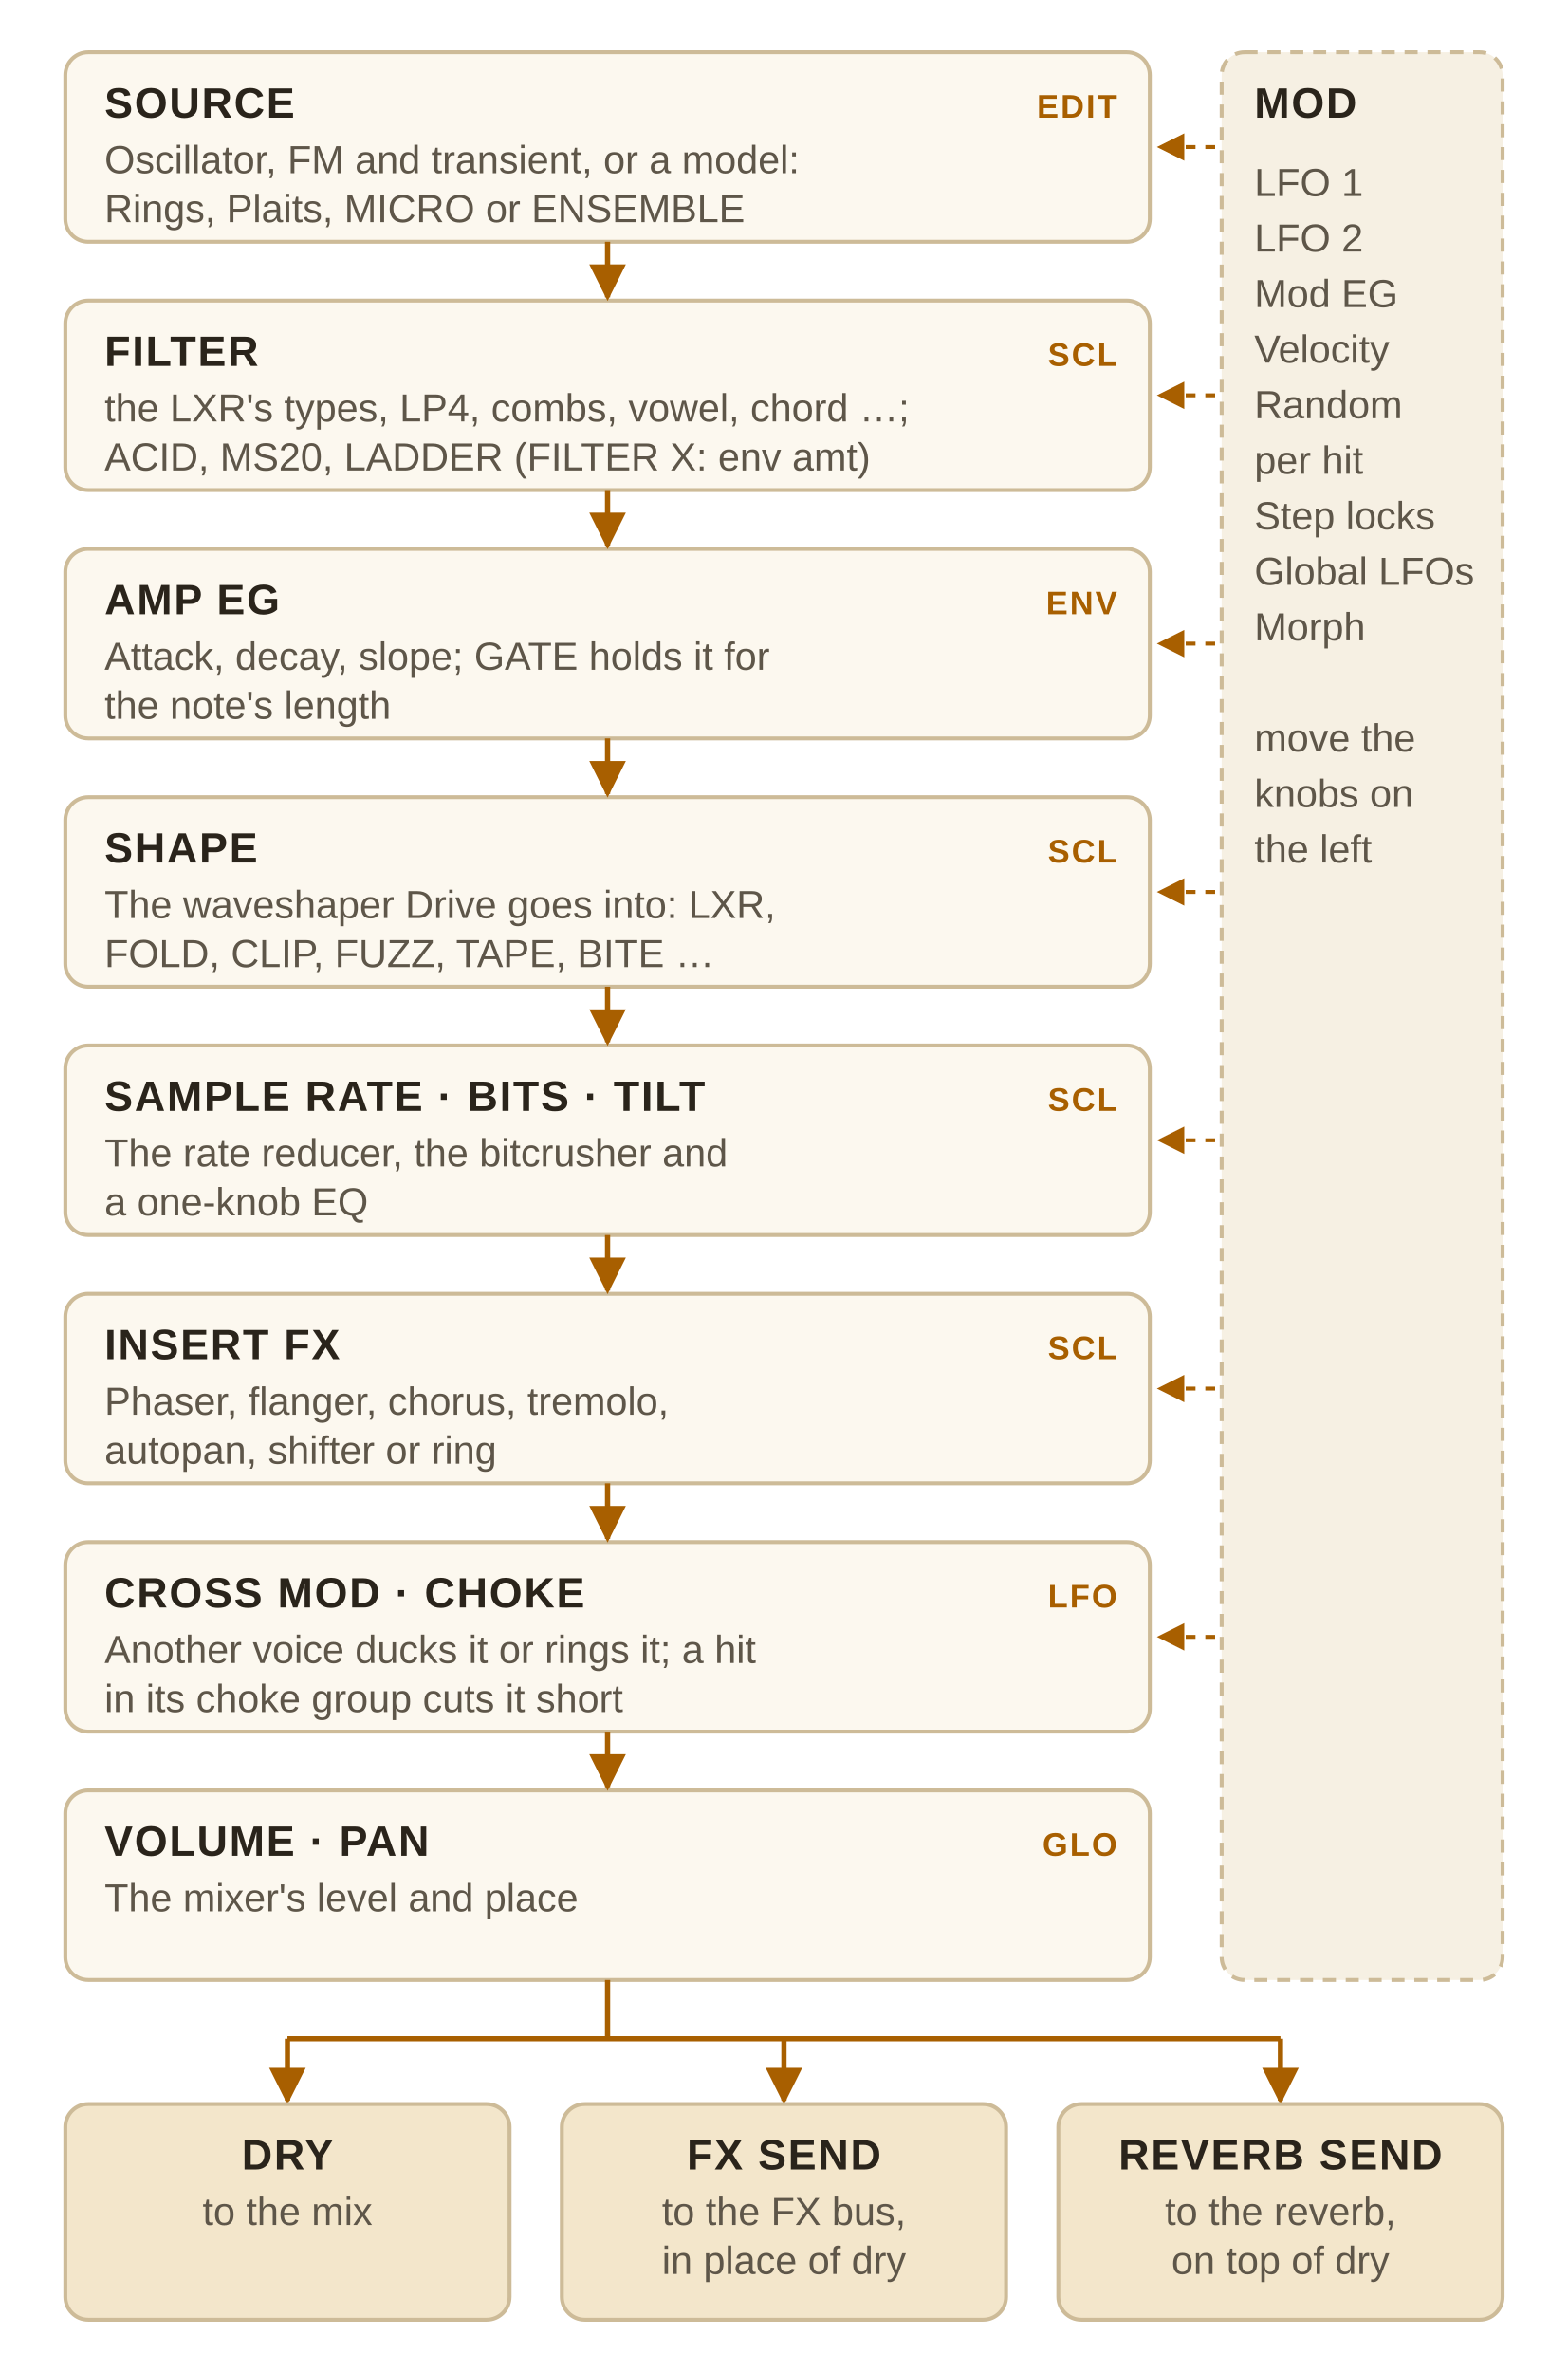
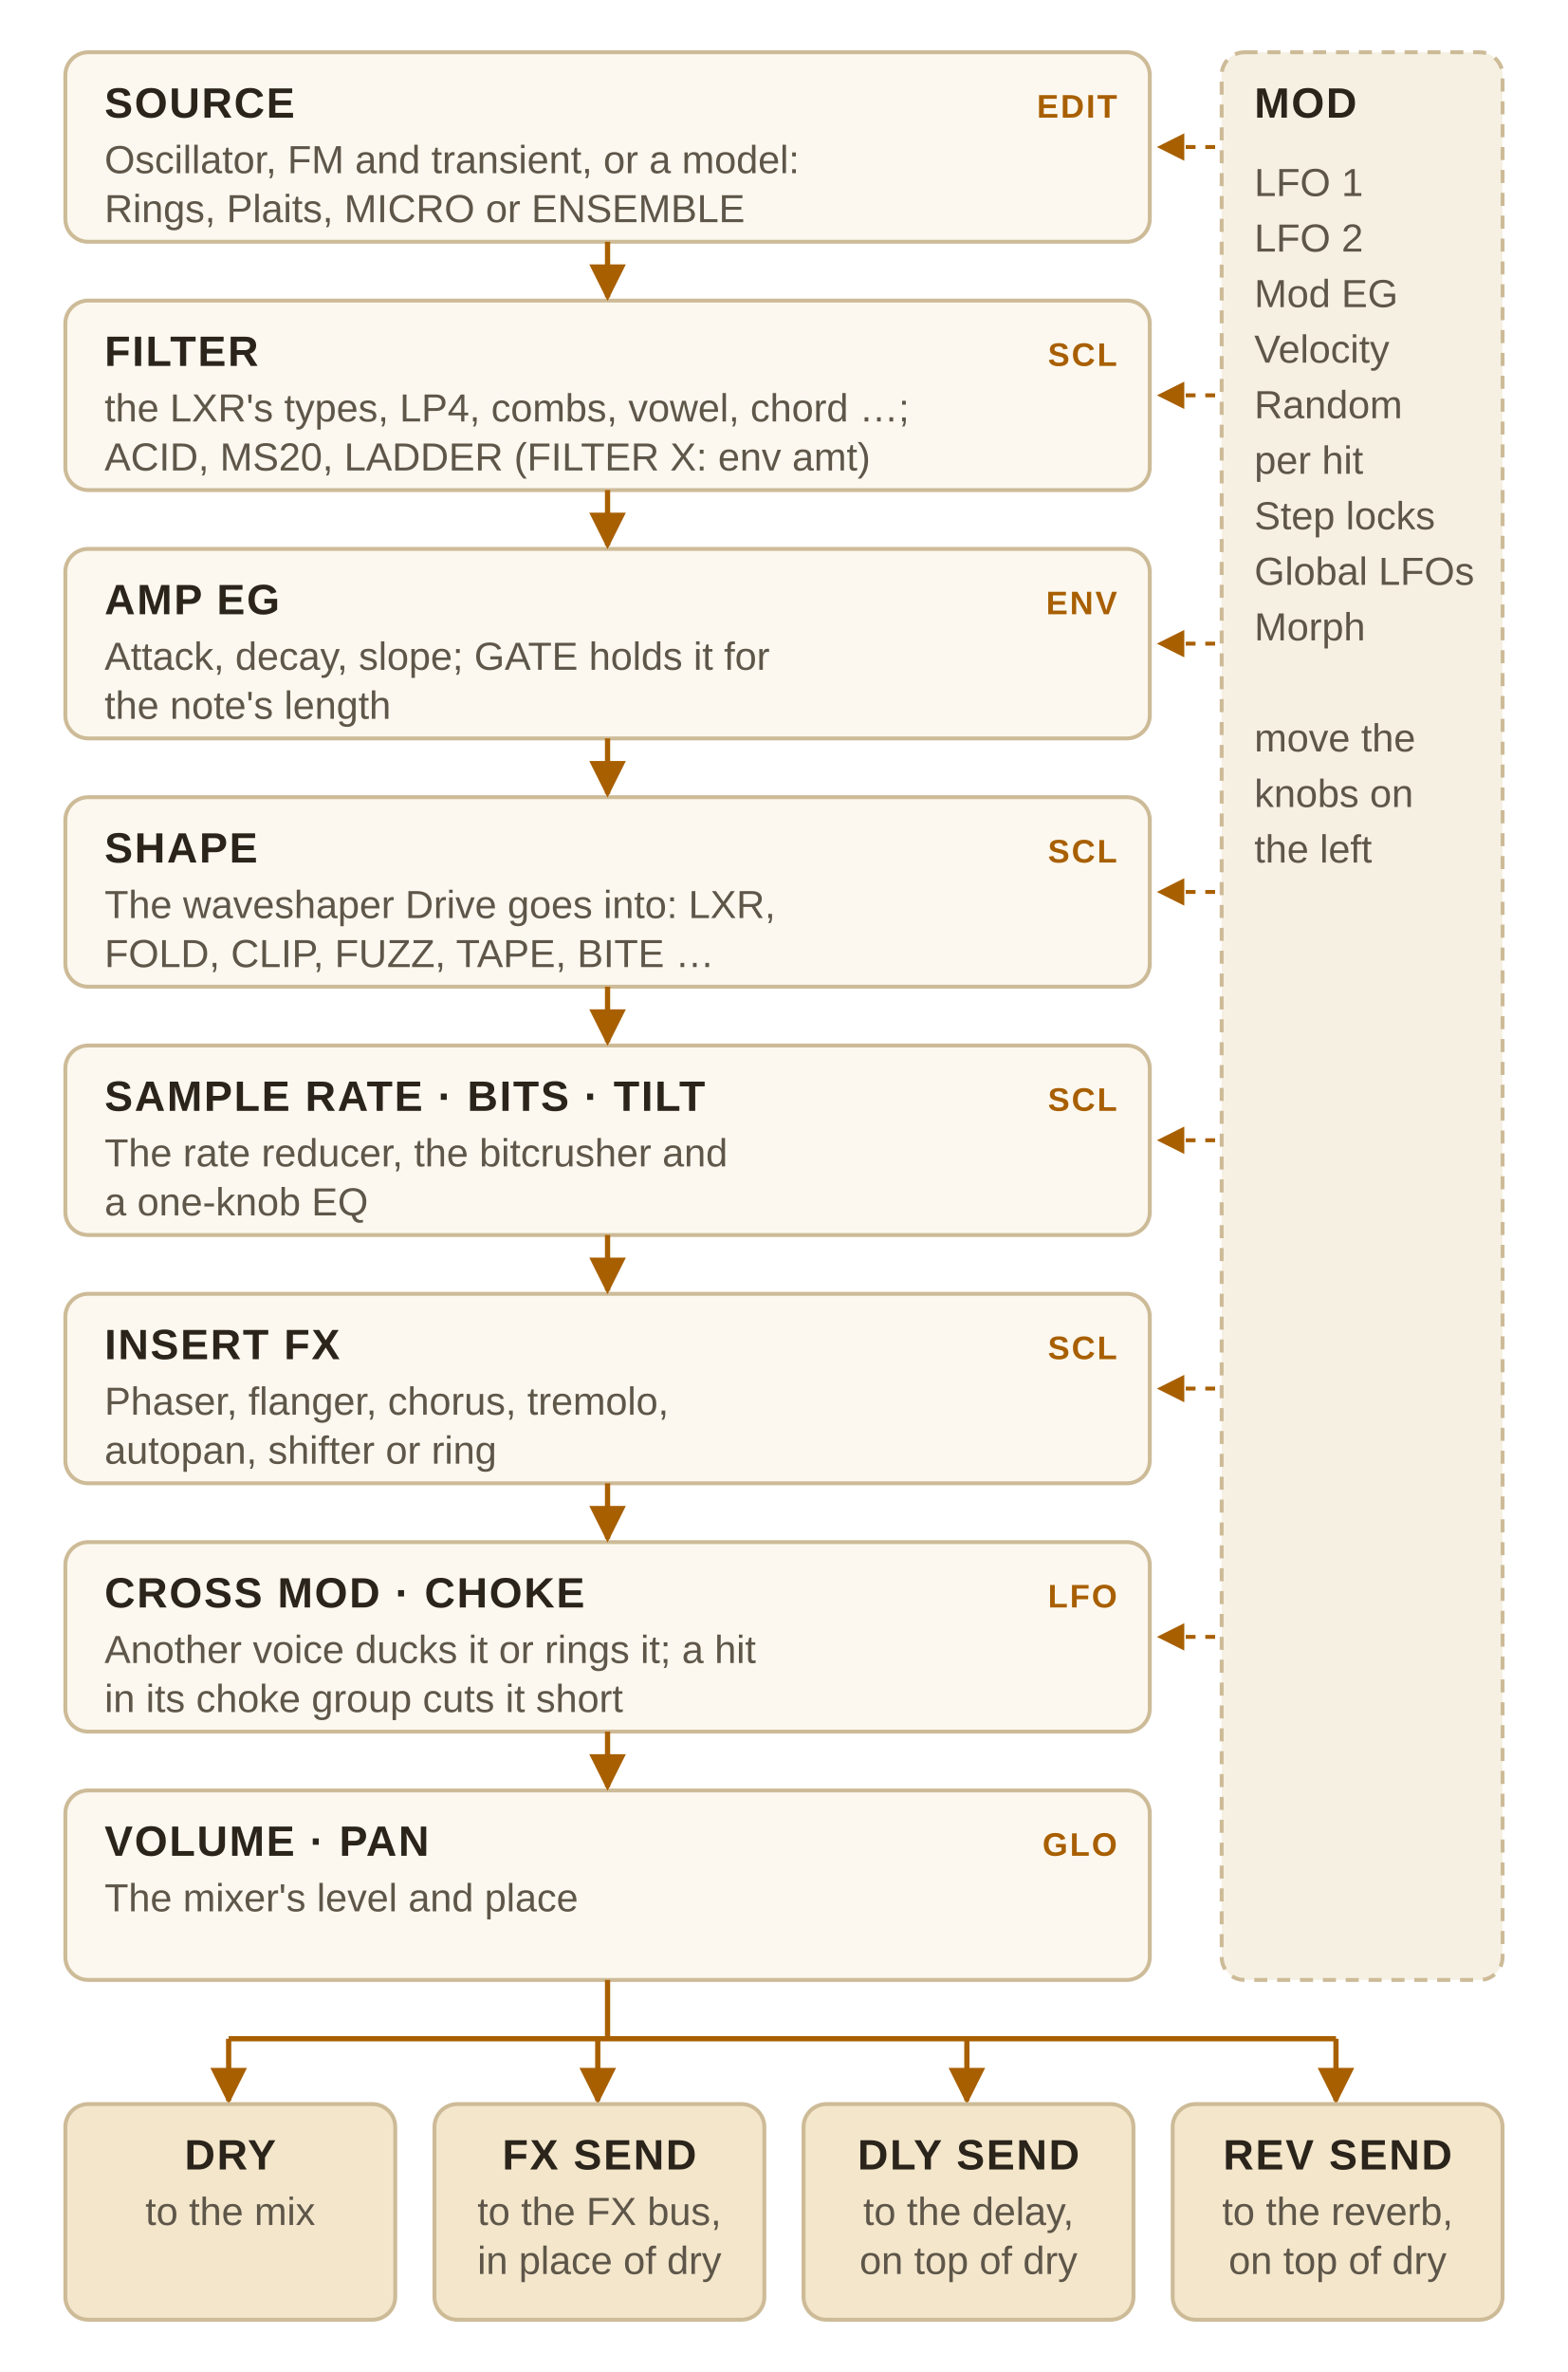
- <svg xmlns="http://www.w3.org/2000/svg" viewBox="0 0 480 726" width="480" height="726" role="img" aria-label="Signal flow of one track: source, filter, amp EG, shape, sample rate, bits and tilt, insert FX, cross mod and choke, volume and pan, then dry, FX send and reverb send">
+ <svg xmlns="http://www.w3.org/2000/svg" viewBox="0 0 480 726" width="480" height="726" role="img" aria-label="Signal flow of one track: source, filter, amp EG, shape, sample rate, bits and tilt, insert FX, cross mod and choke, volume and pan, then dry, FX send, delay send and reverb send">
  <style>
.bx { fill: #fcf8ef; stroke: #cdbb98; stroke-width: 1.2; }
.bx.k { fill: #f3e6cb; }
.md { fill: #f6f0e3; stroke: #cdbb98; stroke-width: 1.2; stroke-dasharray: 4 3; }
.t { font: 700 13px -apple-system, BlinkMacSystemFont, "Segoe UI", "Helvetica Neue", Arial, sans-serif; fill: #2a241b; letter-spacing: .04em; }
.d { font: 12px -apple-system, BlinkMacSystemFont, "Segoe UI", "Helvetica Neue", Arial, sans-serif; fill: #5e5649; }
.p { font: 700 10px -apple-system, BlinkMacSystemFont, "Segoe UI", "Helvetica Neue", Arial, sans-serif; fill: #a85f00; letter-spacing: .06em; text-anchor: end; }
.c { text-anchor: middle; }
.a { stroke: #a85f00; stroke-width: 1.6; fill: none; }
.a.m { stroke-dasharray: 3 3; stroke-width: 1.2; }
.h { fill: #a85f00; }
@media (prefers-color-scheme: dark) {
  .bx { fill: #1a1713; stroke: #4a4135; } .bx.k { fill: #2a2318; } .md { fill: #15130f; stroke: #4a4135; }
  .t { fill: #ece4d3; } .d { fill: #b3aa99; } .p { fill: #f5b04f; } .a { stroke: #f5b04f; } .h { fill: #f5b04f; }
}
</style>
  <defs>
    <marker id="ah" viewBox="0 0 10 10" refX="9" refY="5" markerWidth="7" markerHeight="7" orient="auto-start-reverse">
      <path class="h" d="M0 0L10 5L0 10z" />
    </marker>
  </defs>
  <rect class="bx" x="20" y="16" width="332" height="58" rx="7" />
  <text class="t" x="32" y="36">SOURCE</text>
  <text class="d" x="32" y="53">Oscillator, FM and transient, or a model:</text>
  <text class="d" x="32" y="68">Rings, Plaits, MICRO or ENSEMBLE</text>
  <text class="p" x="342" y="36">EDIT</text>
  <rect class="bx" x="20" y="92" width="332" height="58" rx="7" />
  <text class="t" x="32" y="112">FILTER</text>
  <text class="d" x="32" y="129">the LXR's types, LP4, combs, vowel, chord …;</text>
  <text class="d" x="32" y="144">ACID, MS20, LADDER (FILTER X: env amt)</text>
  <text class="p" x="342" y="112">SCL</text>
  <path class="a" d="M186.0 74 V91" marker-end="url(#ah)" />
  <rect class="bx" x="20" y="168" width="332" height="58" rx="7" />
  <text class="t" x="32" y="188">AMP EG</text>
  <text class="d" x="32" y="205">Attack, decay, slope; GATE holds it for</text>
  <text class="d" x="32" y="220">the note's length</text>
  <text class="p" x="342" y="188">ENV</text>
  <path class="a" d="M186.0 150 V167" marker-end="url(#ah)" />
  <rect class="bx" x="20" y="244" width="332" height="58" rx="7" />
  <text class="t" x="32" y="264">SHAPE</text>
  <text class="d" x="32" y="281">The waveshaper Drive goes into: LXR,</text>
  <text class="d" x="32" y="296">FOLD, CLIP, FUZZ, TAPE, BITE …</text>
  <text class="p" x="342" y="264">SCL</text>
  <path class="a" d="M186.0 226 V243" marker-end="url(#ah)" />
  <rect class="bx" x="20" y="320" width="332" height="58" rx="7" />
  <text class="t" x="32" y="340">SAMPLE RATE · BITS · TILT</text>
  <text class="d" x="32" y="357">The rate reducer, the bitcrusher and</text>
  <text class="d" x="32" y="372">a one-knob EQ</text>
  <text class="p" x="342" y="340">SCL</text>
  <path class="a" d="M186.0 302 V319" marker-end="url(#ah)" />
  <rect class="bx" x="20" y="396" width="332" height="58" rx="7" />
  <text class="t" x="32" y="416">INSERT FX</text>
  <text class="d" x="32" y="433">Phaser, flanger, chorus, tremolo,</text>
  <text class="d" x="32" y="448">autopan, shifter or ring</text>
  <text class="p" x="342" y="416">SCL</text>
  <path class="a" d="M186.0 378 V395" marker-end="url(#ah)" />
  <rect class="bx" x="20" y="472" width="332" height="58" rx="7" />
  <text class="t" x="32" y="492">CROSS MOD · CHOKE</text>
  <text class="d" x="32" y="509">Another voice ducks it or rings it; a hit</text>
  <text class="d" x="32" y="524">in its choke group cuts it short</text>
  <text class="p" x="342" y="492">LFO</text>
  <path class="a" d="M186.0 454 V471" marker-end="url(#ah)" />
  <rect class="bx" x="20" y="548" width="332" height="58" rx="7" />
  <text class="t" x="32" y="568">VOLUME · PAN</text>
  <text class="d" x="32" y="585">The mixer's level and place</text>
  <text class="p" x="342" y="568">GLO</text>
  <path class="a" d="M186.0 530 V547" marker-end="url(#ah)" />
  <rect class="md" x="374" y="16" width="86" height="590" rx="7" />
  <text class="t" x="384" y="36">MOD</text>
  <text class="d" x="384" y="60">LFO 1</text>
  <text class="d" x="384" y="77">LFO 2</text>
  <text class="d" x="384" y="94">Mod EG</text>
  <text class="d" x="384" y="111">Velocity</text>
  <text class="d" x="384" y="128">Random</text>
  <text class="d" x="384" y="145">  per hit</text>
  <text class="d" x="384" y="162">Step locks</text>
  <text class="d" x="384" y="179">Global LFOs</text>
  <text class="d" x="384" y="196">Morph</text>
  <text class="d" x="384" y="213" />
  <text class="d" x="384" y="230">move the</text>
  <text class="d" x="384" y="247">knobs on</text>
  <text class="d" x="384" y="264">the left</text>
  <path class="a m" d="M372 45.0 H355" marker-end="url(#ah)" />
  <path class="a m" d="M372 121.0 H355" marker-end="url(#ah)" />
  <path class="a m" d="M372 197.0 H355" marker-end="url(#ah)" />
  <path class="a m" d="M372 273.0 H355" marker-end="url(#ah)" />
  <path class="a m" d="M372 349.0 H355" marker-end="url(#ah)" />
  <path class="a m" d="M372 425.0 H355" marker-end="url(#ah)" />
  <path class="a m" d="M372 501.0 H355" marker-end="url(#ah)" />
  <path class="a" d="M186.0 606 V624" />
-   <path class="a" d="M88 624 H392" />
-   <path class="a" d="M88 624 V643" marker-end="url(#ah)" />
-   <rect class="bx k" x="20" y="644" width="136" height="66" rx="7" />
-   <text class="t c" x="88.0" y="664">DRY</text>
-   <text class="d c" x="88.0" y="681">to the mix</text>
-   <path class="a" d="M240 624 V643" marker-end="url(#ah)" />
-   <rect class="bx k" x="172" y="644" width="136" height="66" rx="7" />
-   <text class="t c" x="240.0" y="664">FX SEND</text>
-   <text class="d c" x="240.0" y="681">to the FX bus,</text>
-   <text class="d c" x="240.0" y="696">in place of dry</text>
-   <path class="a" d="M392 624 V643" marker-end="url(#ah)" />
-   <rect class="bx k" x="324" y="644" width="136" height="66" rx="7" />
-   <text class="t c" x="392.0" y="664">REVERB SEND</text>
-   <text class="d c" x="392.0" y="681">to the reverb,</text>
-   <text class="d c" x="392.0" y="696">on top of dry</text>
+   <path class="a" d="M70 624 H409" />
+   <path class="a" d="M70 624 V643" marker-end="url(#ah)" />
+   <rect class="bx k" x="20" y="644" width="101" height="66" rx="7" />
+   <text class="t c" x="70.5" y="664">DRY</text>
+   <text class="d c" x="70.5" y="681">to the mix</text>
+   <path class="a" d="M183 624 V643" marker-end="url(#ah)" />
+   <rect class="bx k" x="133" y="644" width="101" height="66" rx="7" />
+   <text class="t c" x="183.5" y="664">FX SEND</text>
+   <text class="d c" x="183.5" y="681">to the FX bus,</text>
+   <text class="d c" x="183.5" y="696">in place of dry</text>
+   <path class="a" d="M296 624 V643" marker-end="url(#ah)" />
+   <rect class="bx k" x="246" y="644" width="101" height="66" rx="7" />
+   <text class="t c" x="296.5" y="664">DLY SEND</text>
+   <text class="d c" x="296.5" y="681">to the delay,</text>
+   <text class="d c" x="296.5" y="696">on top of dry</text>
+   <path class="a" d="M409 624 V643" marker-end="url(#ah)" />
+   <rect class="bx k" x="359" y="644" width="101" height="66" rx="7" />
+   <text class="t c" x="409.5" y="664">REV SEND</text>
+   <text class="d c" x="409.5" y="681">to the reverb,</text>
+   <text class="d c" x="409.5" y="696">on top of dry</text>
</svg>
